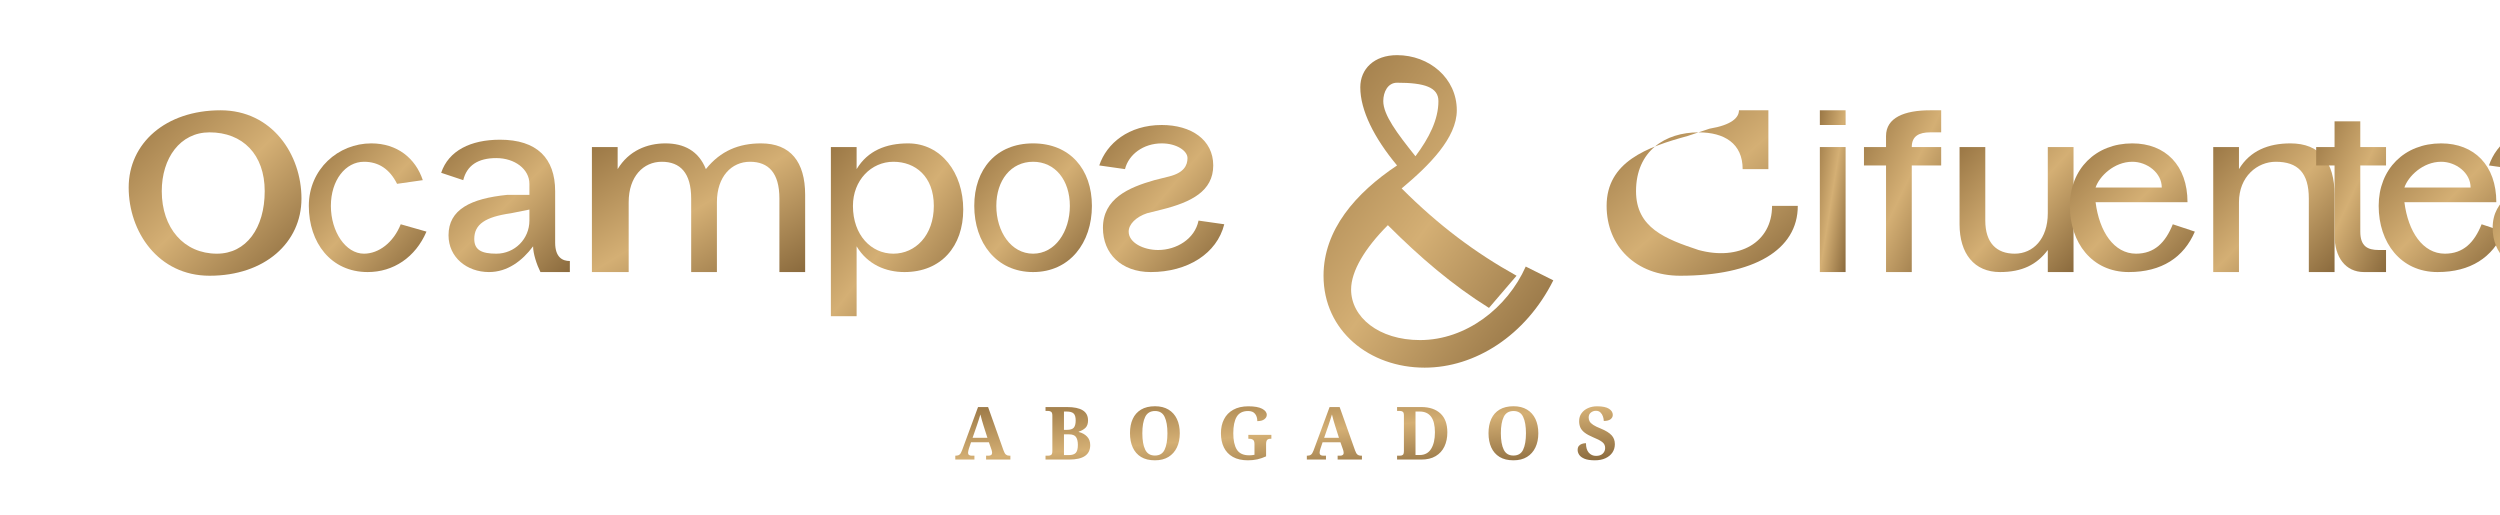
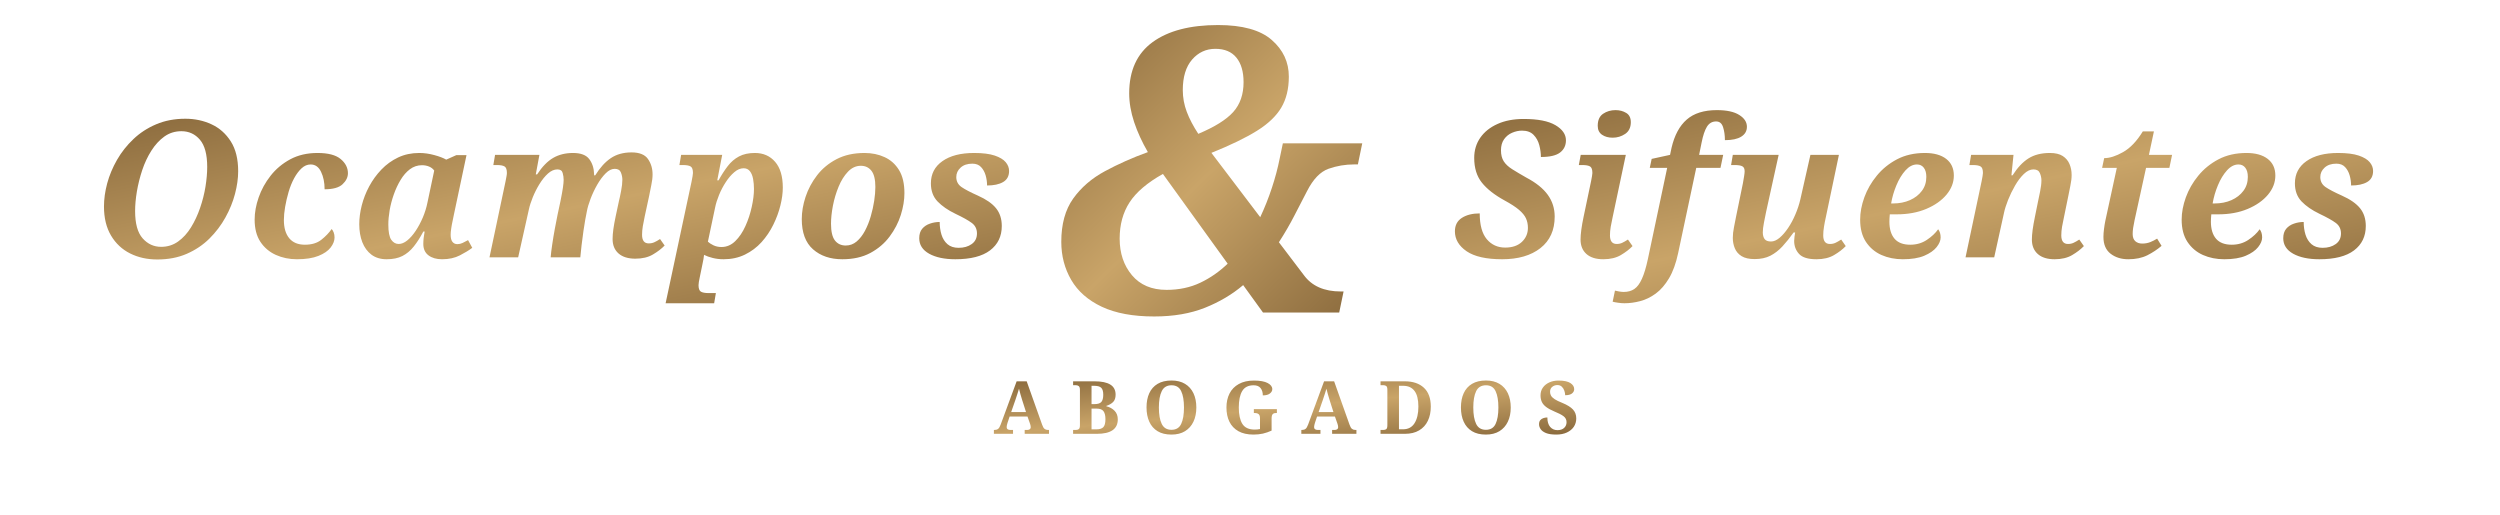
<svg xmlns="http://www.w3.org/2000/svg" viewBox="0 0 680 140" fill="none">
  <defs>
    <linearGradient id="bronzeGradient" x1="0%" y1="0%" x2="100%" y2="100%">
-       <stop offset="0%" stop-color="#9A7745" />
-       <stop offset="50%" stop-color="#D4AF74" />
+       <stop offset="0%" stop-color="#8A6A3D" />
+       <stop offset="50%" stop-color="#C9A468" />
      <stop offset="100%" stop-color="#8A6A3D" />
    </linearGradient>
  </defs>
-   <g fill="url(#bronzeGradient)" transform="translate(10, 5)">
-     <g transform="translate(15, 25)">
-       <path d="M 32 45 C 18 45 10 33 10 21 C 10 9 20 0 35 0 C 49 0 57 12 57 24 C 57 36 47 45 32 45 Z M 32 6 C 24 6 19 13 19 22 C 19 32 25 39 34 39 C 42 39 47 32 47 22 C 47 12 41 6 32 6 Z" />
-       <path d="M 75 44 C 65 44 59 36 59 26 C 59 16 67 9 76 9 C 83 9 88 13 90 19 L 83 20 C 81 16 78 14 74 14 C 69 14 65 19 65 26 C 65 33 69 39 74 39 C 78 39 82 36 84 31 L 91 33 C 88 40 82 44 75 44 Z" />
-       <path d="M 108 44 C 102 44 97 40 97 34 C 97 27 103 24 113 23 L 119 23 L 119 20 C 119 16 115 13 110 13 C 105 13 102 15 101 19 L 95 17 C 97 11 103 8 111 8 C 121 8 126 13 126 22 L 126 36 C 126 40 128 41 130 41 L 130 44 L 122 44 C 121 42 120 39 120 37 C 117 41 113 44 108 44 Z M 110 39 C 115 39 119 35 119 30 L 119 27 L 114 28 C 107 29 104 31 104 35 C 104 38 106 39 110 39 Z" />
-       <path d="M 136 44 L 136 10 L 143 10 L 143 16 C 146 11 151 9 156 9 C 161 9 165 11 167 16 C 171 11 176 9 182 9 C 190 9 194 14 194 23 L 194 44 L 187 44 L 187 24 C 187 17 184 14 179 14 C 174 14 170 18 170 25 L 170 44 L 163 44 L 163 24 C 163 17 160 14 155 14 C 150 14 146 18 146 25 L 146 44 L 136 44 Z" />
-       <path d="M 201 56 L 201 10 L 208 10 L 208 16 C 211 11 216 9 222 9 C 231 9 237 17 237 27 C 237 37 231 44 221 44 C 216 44 211 42 208 37 L 208 56 L 201 56 Z M 218 39 C 224 39 229 34 229 26 C 229 18 224 14 218 14 C 212 14 207 19 207 26 C 207 34 212 39 218 39 Z" />
-       <path d="M 256 44 C 246 44 240 36 240 26 C 240 16 246 9 256 9 C 266 9 272 16 272 26 C 272 36 266 44 256 44 Z M 256 14 C 250 14 246 19 246 26 C 246 33 250 39 256 39 C 262 39 266 33 266 26 C 266 19 262 14 256 14 Z" />
-       <path d="M 288 44 C 280 44 275 39 275 32 C 275 24 282 21 289 19 L 293 18 C 297 17 298 15 298 13 C 298 11 295 9 291 9 C 286 9 282 12 281 16 L 274 15 C 276 9 282 4 291 4 C 299 4 305 8 305 15 C 305 22 299 25 291 27 L 287 28 C 284 29 282 31 282 33 C 282 36 286 38 290 38 C 295 38 300 35 301 30 L 308 31 C 306 39 298 44 288 44 Z" />
-     </g>
-     <g transform="translate(325, 10)">
-       <path d="M 42 68 C 30 68 20 60 20 48 C 20 38 27 30 36 24 C 31 18 28 12 28 7 C 28 3 31 0 36 0 C 43 0 49 5 49 12 C 49 18 43 24 37 29 C 45 37 53 43 62 48 L 56 55 C 48 50 41 44 34 37 C 29 42 26 47 26 51 C 26 57 32 62 41 62 C 51 62 60 55 64 46 L 70 49 C 64 61 53 68 42 68 Z M 36 6 C 34 6 33 8 33 10 C 33 13 36 17 40 22 C 43 18 45 14 45 10 C 45 7 42 6 36 6 Z" transform="scale(1.25)" />
-     </g>
-     <g transform="translate(425, 25)">
-       <path d="M 22 45 C 10 45 2 37 2 26 C 2 14 13 10 24 7 L 30 5 C 36 4 38 2 38 0 L 46 0 L 46 16 L 39 16 C 39 9 34 6 27 6 C 18 6 10 11 10 22 C 10 32 18 35 27 38 C 38 41 47 36 47 26 L 54 26 C 54 38 42 45 22 45 Z" />
-       <path d="M 60 44 L 60 10 L 67 10 L 67 44 L 60 44 Z M 60 4 L 60 0 L 67 0 L 67 4 L 60 4 Z" />
-       <path d="M 78 44 L 78 15 L 72 15 L 72 10 L 78 10 L 78 7 C 78 2 83 0 90 0 L 93 0 L 93 6 L 90 6 C 87 6 85 7 85 10 L 85 10 L 93 10 L 93 15 L 85 15 L 85 44 L 78 44 Z" />
-       <path d="M 98 44 L 98 10 L 105 10 L 105 30 C 105 36 108 39 113 39 C 118 39 122 35 122 28 L 122 10 L 129 10 L 129 44 L 122 44 L 122 38 C 119 42 115 44 109 44 C 102 44 98 39 98 31 Z" />
-       <path d="M 144 44 C 134 44 128 36 128 26 C 128 16 135 9 145 9 C 154 9 160 15 160 25 L 135 25 C 136 33 140 39 146 39 C 151 39 154 36 156 31 L 162 33 C 159 40 153 44 144 44 Z M 145 14 C 140 14 136 18 135 21 L 153 21 C 153 17 149 14 145 14 Z" />
-       <path d="M 167 44 L 167 10 L 174 10 L 174 16 C 177 11 182 9 188 9 C 196 9 200 14 200 23 L 200 44 L 193 44 L 193 24 C 193 17 190 14 184 14 C 179 14 174 18 174 25 L 174 44 L 167 44 Z" />
-       <path d="M 208 44 C 203 44 200 40 200 34 L 200 15 L 195 15 L 195 10 L 200 10 L 200 3 L 207 3 L 207 10 L 214 10 L 214 15 L 207 15 L 207 33 C 207 37 209 38 212 38 L 214 38 L 214 44 L 208 44 Z" />
-       <path d="M 228 44 C 218 44 212 36 212 26 C 212 16 219 9 229 9 C 238 9 244 15 244 25 L 219 25 C 220 33 224 39 230 39 C 235 39 238 36 240 31 L 246 33 C 243 40 237 44 228 44 Z M 229 14 C 224 14 220 18 219 21 L 237 21 C 237 17 233 14 229 14 Z" />
-       <path d="M 256 44 C 248 44 243 39 243 32 C 243 24 250 21 257 19 L 261 18 C 265 17 266 15 266 13 C 266 11 263 9 259 9 C 254 9 250 12 249 16 L 242 15 C 244 9 250 4 259 4 C 267 4 273 8 273 15 C 273 22 267 25 259 27 L 255 28 C 252 29 250 31 250 33 C 250 36 254 38 258 38 C 263 38 268 35 269 30 L 276 31 C 274 39 266 44 256 44 Z" />
-     </g>
-     <text x="340" y="120" text-anchor="middle" font-family="'Playfair Display', Georgia, serif" font-weight="800" font-size="20" letter-spacing="9">ABOGADOS</text>
+   <g transform="translate(10, 0)">
+     <text x="15" y="70" fill="url(#bronzeGradient)" font-family="'Playfair Display', 'Cormorant Garamond', Georgia, serif" font-style="italic" font-weight="700" font-size="52" letter-spacing="1">Ocampos</text>
+     <text x="275" y="85" fill="url(#bronzeGradient)" font-family="'Playfair Display', 'Cormorant Garamond', Georgia, serif" font-style="italic" font-weight="700" font-size="108">&amp;</text>
+     <text x="385" y="70" fill="url(#bronzeGradient)" font-family="'Playfair Display', 'Cormorant Garamond', Georgia, serif" font-style="italic" font-weight="700" font-size="52" letter-spacing="1">Sifuentes</text>
+     <text x="340" y="118" text-anchor="middle" fill="url(#bronzeGradient)" font-family="'Playfair Display', Georgia, serif" font-weight="800" font-size="20" letter-spacing="6">ABOGADOS</text>
  </g>
</svg>
